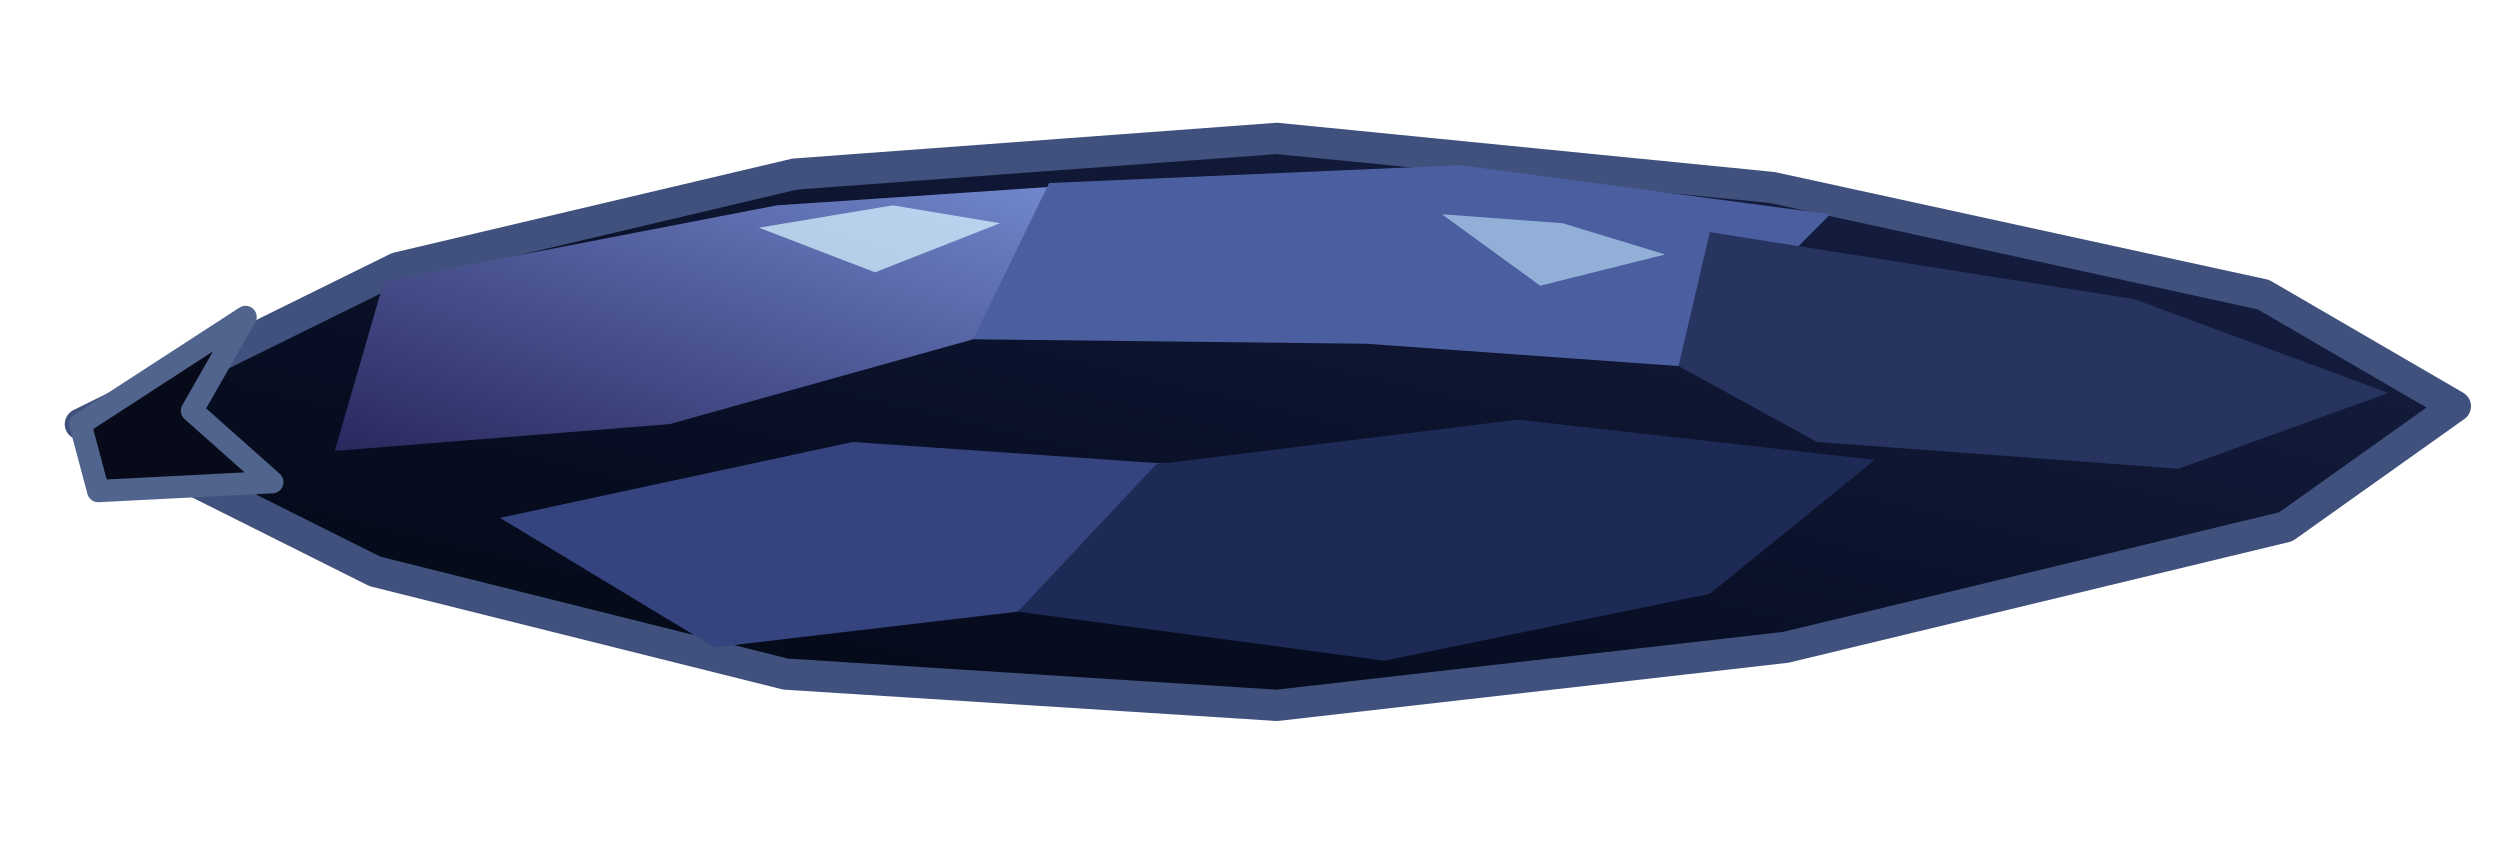
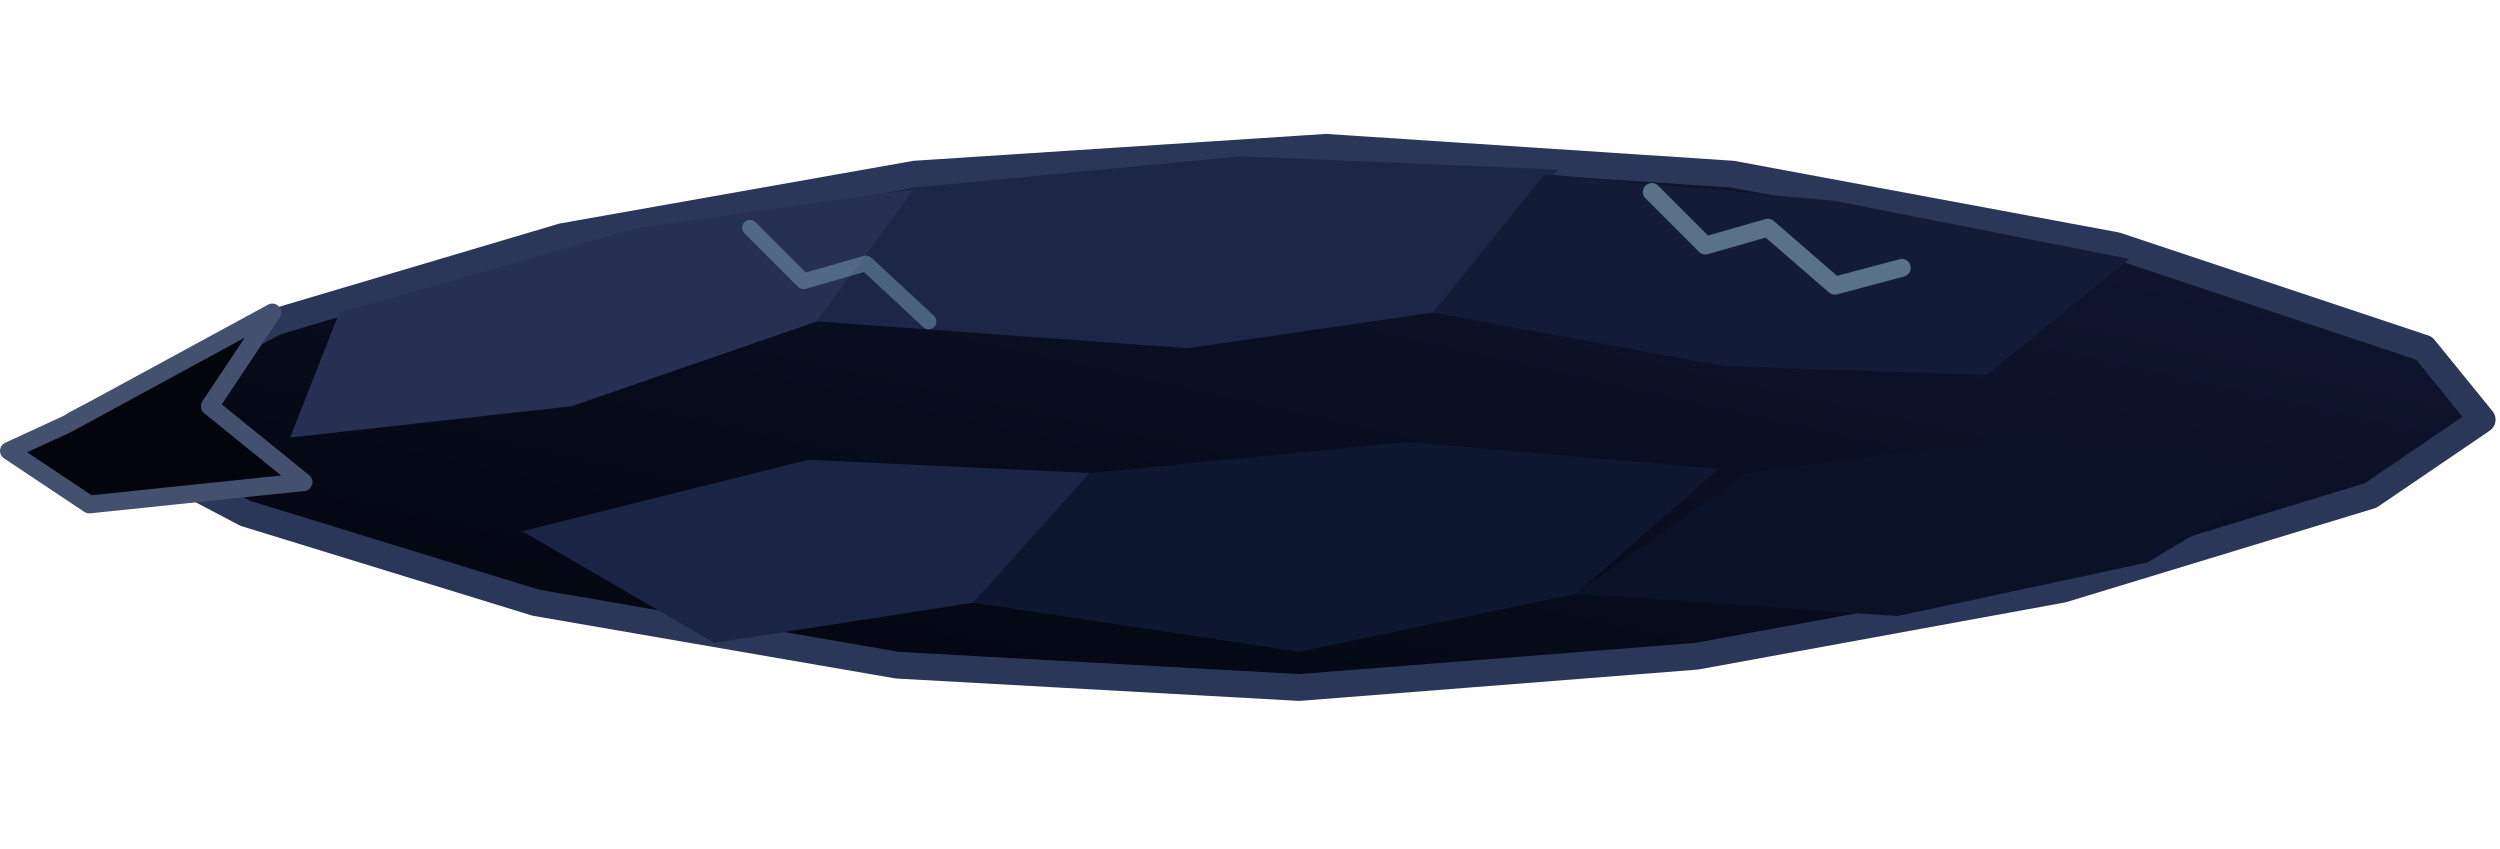
<svg xmlns="http://www.w3.org/2000/svg" viewBox="0 0 560 190">
  <defs>
-     <linearGradient id="tail" x1="1" y1="0" x2="0" y2="1">
-       <stop stop-color="#182247" />
-       <stop offset=".58" stop-color="#091027" />
-       <stop offset="1" stop-color="#030611" />
-     </linearGradient>
-     <linearGradient id="plate" x1="1" y1="0" x2="0" y2="1">
-       <stop stop-color="#748bd2" />
-       <stop offset="1" stop-color="#29285d" />
+     <linearGradient id="t" x1="1" y1="0" x2="0" y2="1">
+       <stop stop-color="#111a35" />
+       <stop offset=".58" stop-color="#070c1d" />
+       <stop offset="1" stop-color="#02040a" />
    </linearGradient>
  </defs>
-   <g stroke-linejoin="round">
-     <path d="M18 95 89 60 178 39 286 31 397 42 507 66 550 91 512 118 400 145 286 158 176 151 84 128Z" fill="url(#tail)" stroke="#3f517c" stroke-width="7" />
-     <path d="M86 63 174 46 248 41 218 76 150 95 75 101Z" fill="url(#plate)" />
-     <path d="M235 41 327 37 410 48 376 82 306 77 218 76Z" fill="#4b5e9f" />
-     <path d="M383 52 478 67 535 88 488 105 407 99 376 82Z" fill="#26345f" />
-     <path d="M112 116 191 99 263 104 228 137 160 145Z" fill="#35447e" />
-     <path d="M259 104 340 94 420 103 383 133 310 148 228 137Z" fill="#1d2a55" />
-     <path d="M170 51 200 46 224 50 196 61Z" fill="#d7f4ff" opacity=".72" />
-     <path d="M323 48 350 50 373 57 345 64Z" fill="#c4ebff" opacity=".58" />
-     <path d="M18 95 55 71 43 92 61 108 22 110Z" fill="#070a18" stroke="#50648d" stroke-width="5" />
+   <g stroke-linejoin="round" stroke-linecap="round">
+     <path d="M17 95 62 72 126 53 205 39 297 33 388 39 474 55 543 78 556 94 531 111 462 132 380 147 291 154 201 149 120 135 55 115Z" fill="url(#t)" stroke="#2b3758" stroke-width="6" />
+     <path d="M15 95 61 70 47 91 68 108 20 113 2 101Z" fill="#02050c" stroke="#43516f" stroke-width="4" />
+     <path d="M76 70 143 51 207 42 183 72 128 91 65 98Z" fill="#253053" />
+     <path d="M205 42 278 35 349 38 321 70 266 78 183 72Z" fill="#1c2647" />
+     <path d="M346 39 411 45 477 58 445 84 386 82 321 70Z" fill="#131c37" />
+     <path d="M117 119 181 103 245 106 218 135 160 144Z" fill="#1a2546" />
+     <path d="M244 106 315 99 385 105 353 133 291 146 218 135Z" fill="#0e1730" />
+     <path d="M391 106 452 98 516 105 481 126 425 138 353 133Z" fill="#0a1228" />
+     <path d="M168 51 180 63 194 59 208 72" fill="none" stroke="#a9ddec" stroke-width="3.5" opacity=".33" />
+     <path d="M370 43 382 55 396 51 411 64 426 60" fill="none" stroke="#c4f2ff" stroke-width="4" opacity=".40" />
  </g>
</svg>
